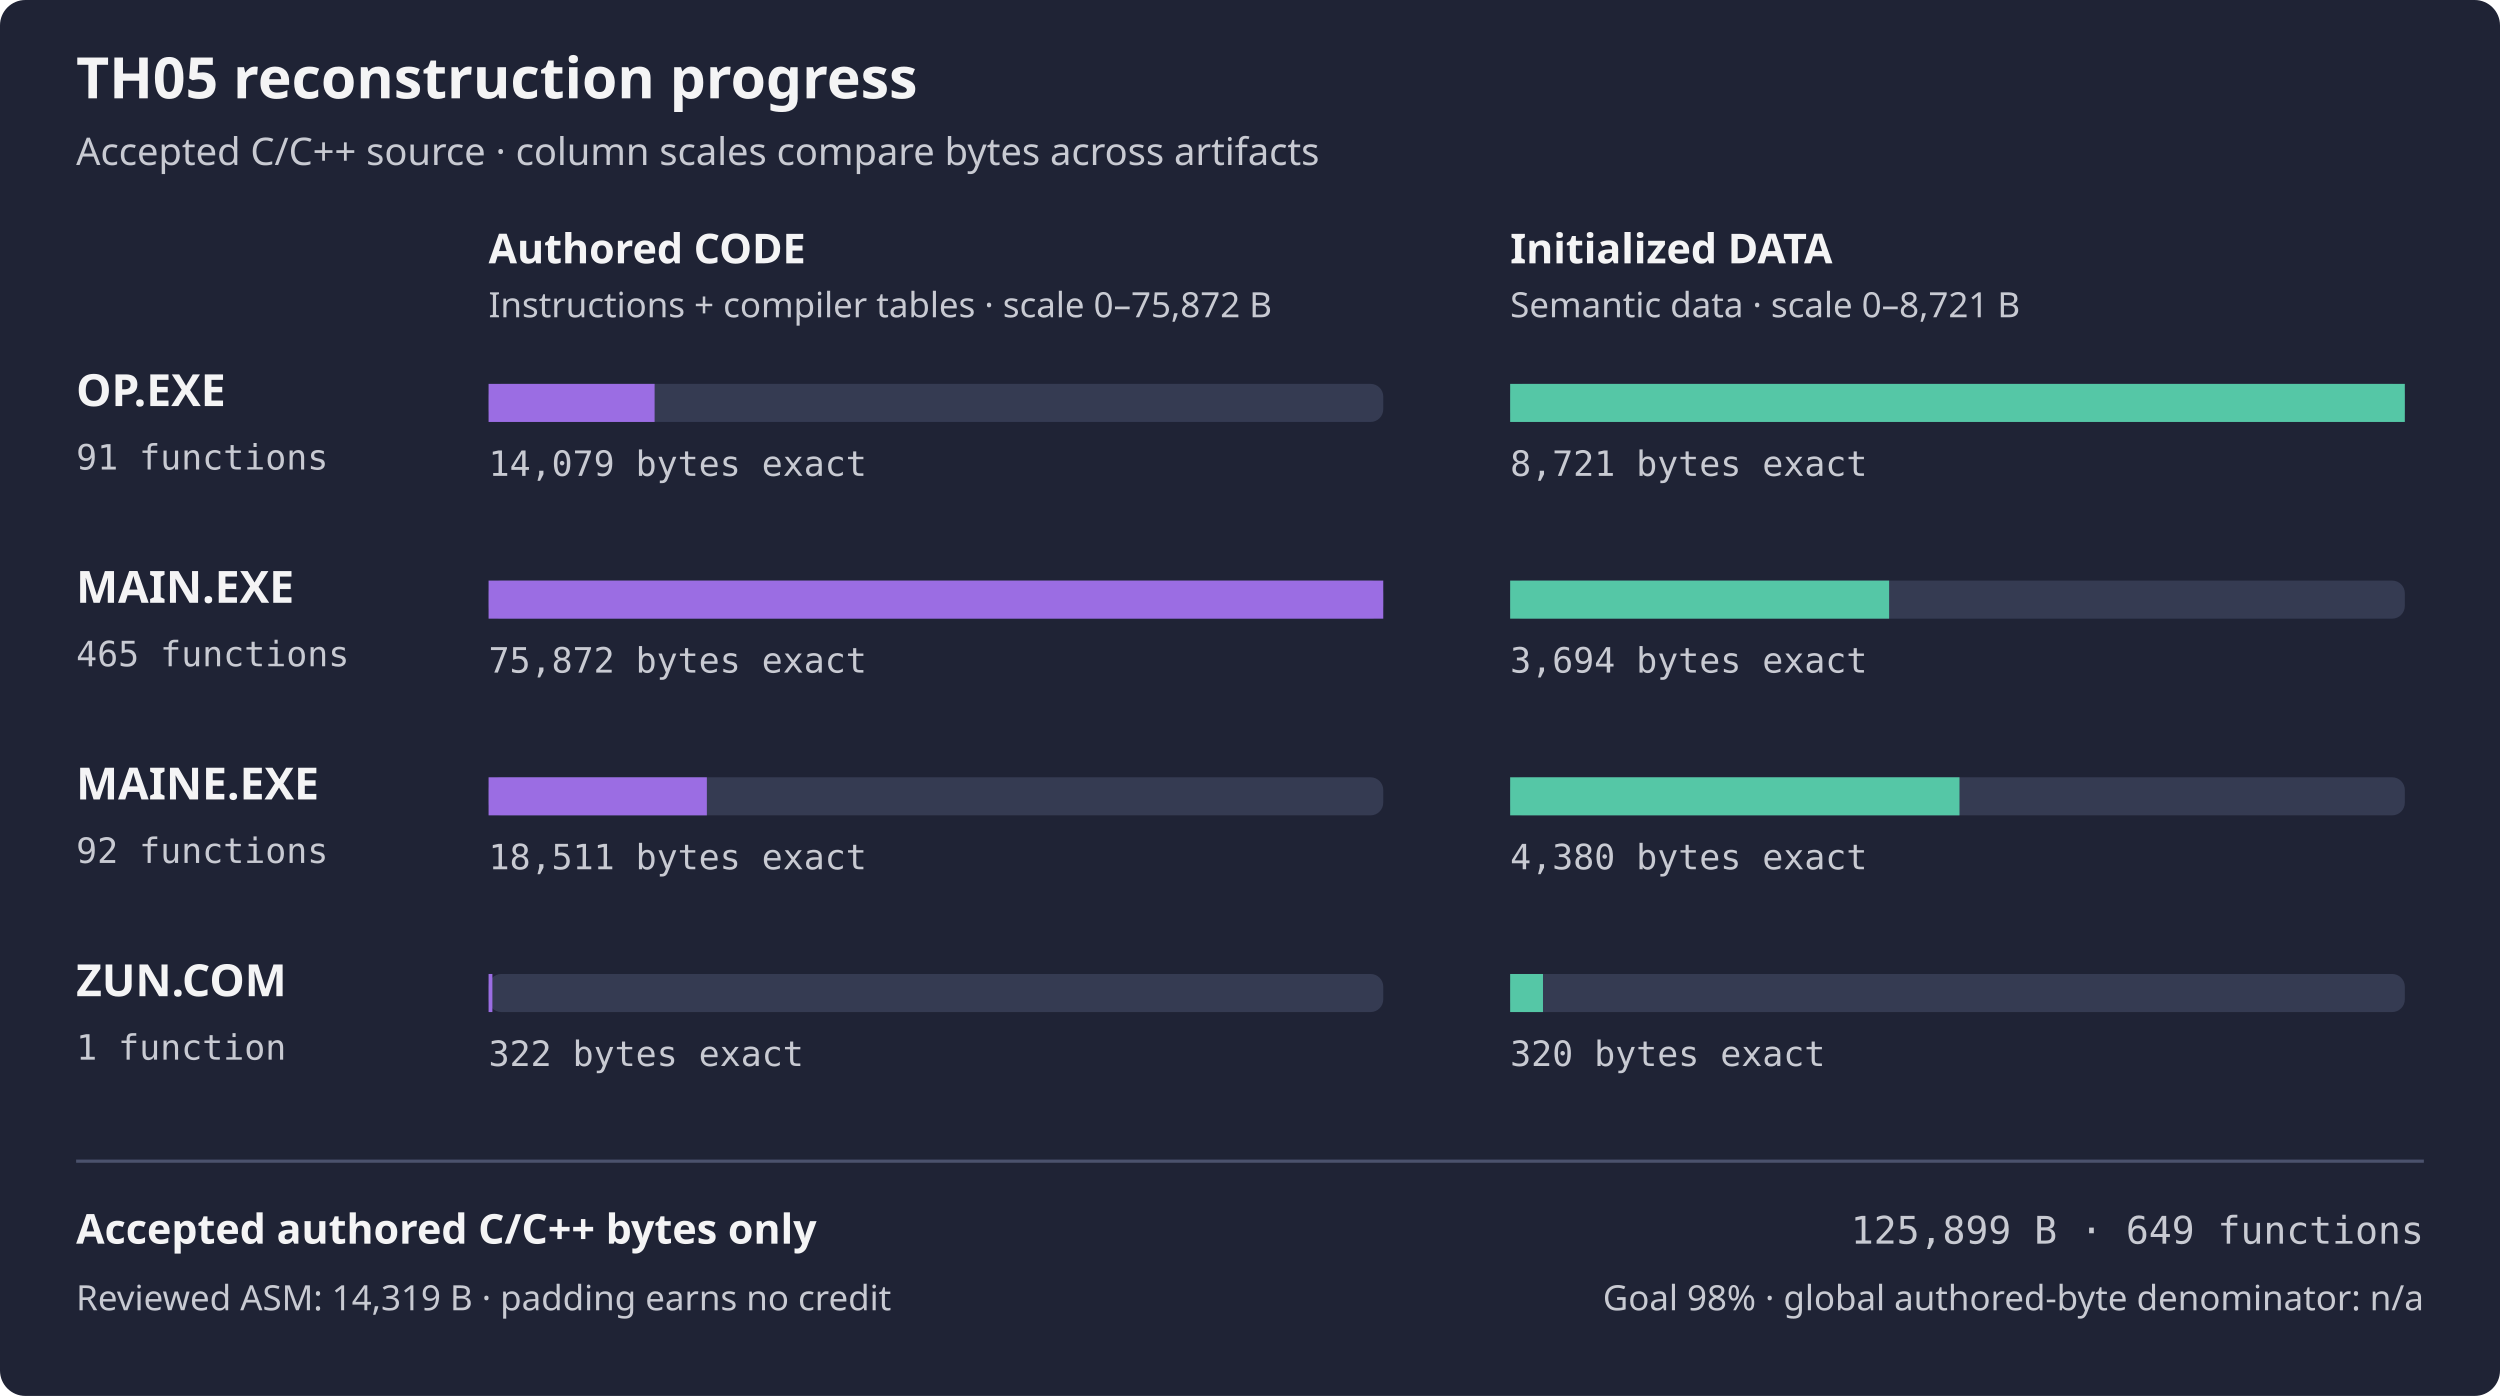
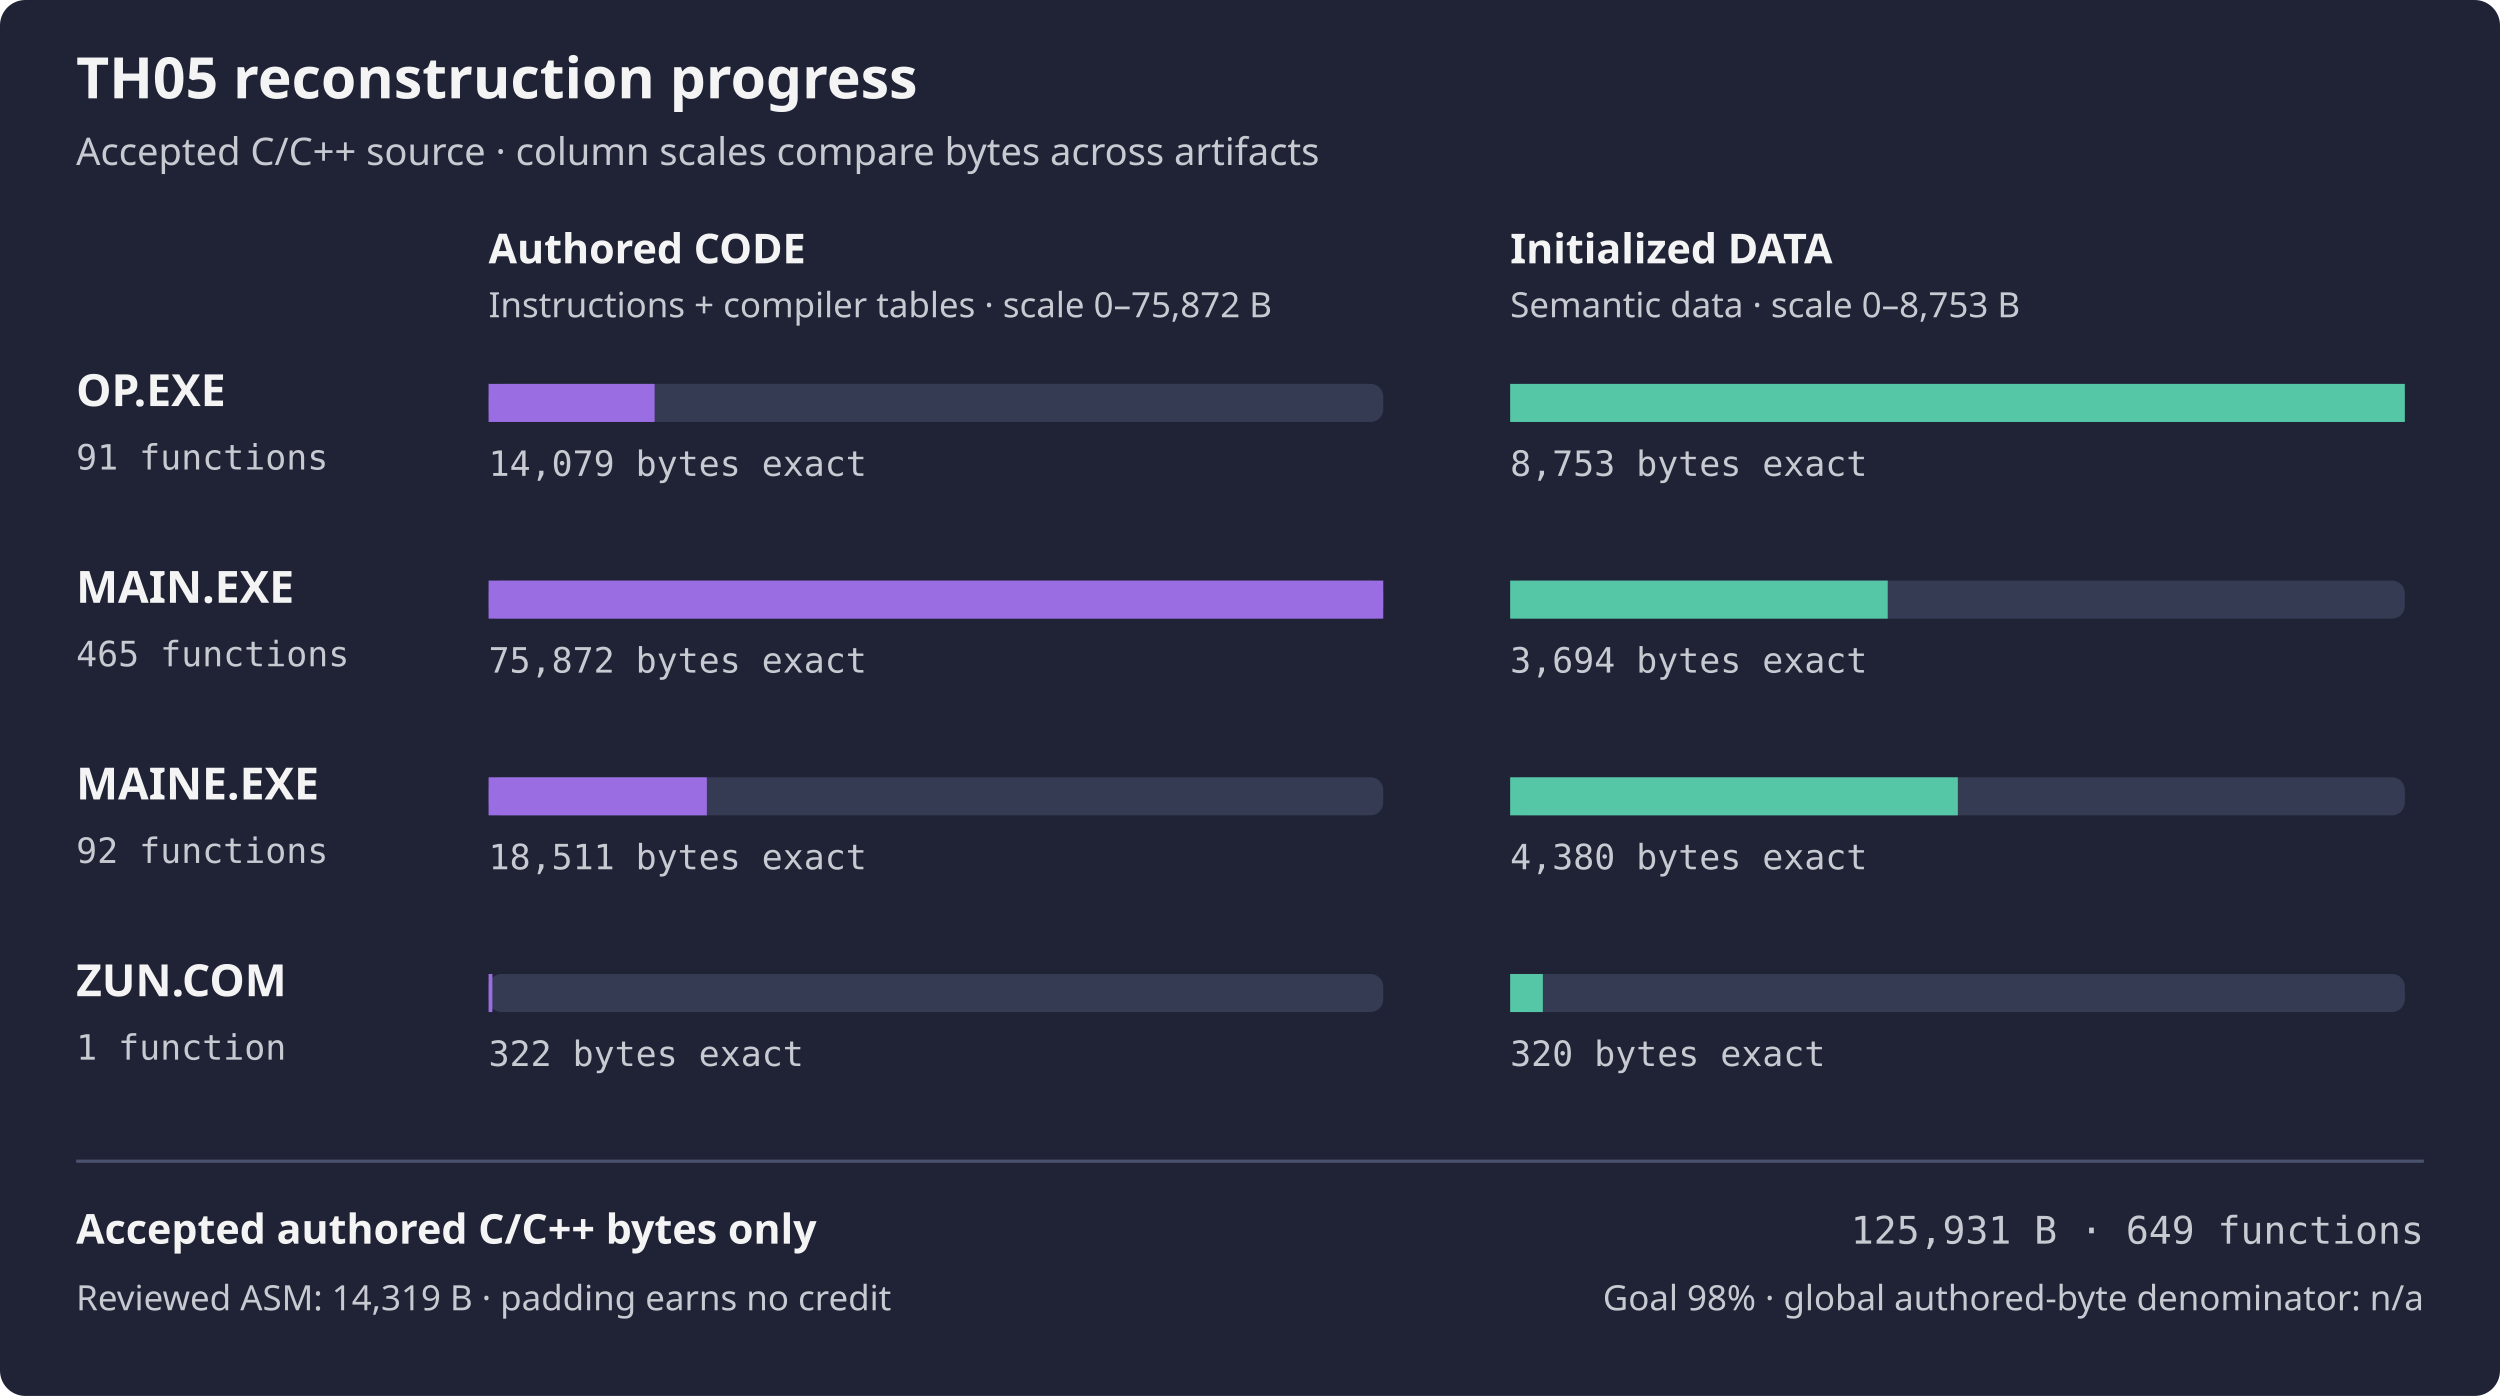
<svg xmlns="http://www.w3.org/2000/svg" width="788" height="440" viewBox="0 0 788 440" role="img" aria-labelledby="title desc">
  <rect width="788" height="440" rx="8" fill="#1f2335" />
  <text x="24" y="31" fill="#f4f4f5" font-family="sans-serif" font-size="18" font-weight="600">TH05 reconstruction progress</text>
  <text x="24" y="52" fill="#c8cad2" font-family="sans-serif" font-size="12">Accepted C/C++ source · column scales compare bytes across artifacts</text>
  <text x="154" y="83" fill="#f4f4f5" font-family="sans-serif" font-size="13" font-weight="600">Authored CODE</text>
  <text x="476" y="83" fill="#f4f4f5" font-family="sans-serif" font-size="13" font-weight="600">Initialized DATA</text>
  <text x="154" y="100" fill="#c8cad2" font-family="sans-serif" font-size="11">Instructions + compiler tables · scale 0–75,872 B</text>
-   <text x="476" y="100" fill="#c8cad2" font-family="sans-serif" font-size="11">Semantic data · scale 0–8,721 B</text>
+   <text x="476" y="100" fill="#c8cad2" font-family="sans-serif" font-size="11">Semantic data · scale 0–8,753 B</text>
  <text x="24" y="128" fill="#f4f4f5" font-family="sans-serif" font-size="14" font-weight="600">OP.EXE</text>
  <text x="24" y="148" fill="#c8cad2" font-family="monospace" font-size="11">91 functions</text>
  <rect x="154" y="121" width="282" height="12" rx="4" fill="#353b52" />
  <rect x="154" y="121" width="52.33" height="12" fill="#9b6de3" />
  <rect x="476" y="121" width="282" height="12" rx="4" fill="#353b52" />
  <rect x="476" y="121" width="282.00" height="12" fill="#55c7a6" />
  <text x="154" y="150" fill="#c8cad2" font-family="monospace" font-size="11">14,079 bytes exact</text>
-   <text x="476" y="150" fill="#c8cad2" font-family="monospace" font-size="11">8,721 bytes exact</text>
+   <text x="476" y="150" fill="#c8cad2" font-family="monospace" font-size="11">8,753 bytes exact</text>
  <text x="24" y="190" fill="#f4f4f5" font-family="sans-serif" font-size="14" font-weight="600">MAIN.EXE</text>
  <text x="24" y="210" fill="#c8cad2" font-family="monospace" font-size="11">465 functions</text>
  <rect x="154" y="183" width="282" height="12" rx="4" fill="#353b52" />
  <rect x="154" y="183" width="282.00" height="12" fill="#9b6de3" />
  <rect x="476" y="183" width="282" height="12" rx="4" fill="#353b52" />
-   <rect x="476" y="183" width="119.45" height="12" fill="#55c7a6" />
+   <rect x="476" y="183" width="119.01" height="12" fill="#55c7a6" />
  <text x="154" y="212" fill="#c8cad2" font-family="monospace" font-size="11">75,872 bytes exact</text>
  <text x="476" y="212" fill="#c8cad2" font-family="monospace" font-size="11">3,694 bytes exact</text>
  <text x="24" y="252" fill="#f4f4f5" font-family="sans-serif" font-size="14" font-weight="600">MAINE.EXE</text>
  <text x="24" y="272" fill="#c8cad2" font-family="monospace" font-size="11">92 functions</text>
  <rect x="154" y="245" width="282" height="12" rx="4" fill="#353b52" />
  <rect x="154" y="245" width="68.80" height="12" fill="#9b6de3" />
  <rect x="476" y="245" width="282" height="12" rx="4" fill="#353b52" />
-   <rect x="476" y="245" width="141.63" height="12" fill="#55c7a6" />
+   <rect x="476" y="245" width="141.11" height="12" fill="#55c7a6" />
  <text x="154" y="274" fill="#c8cad2" font-family="monospace" font-size="11">18,511 bytes exact</text>
  <text x="476" y="274" fill="#c8cad2" font-family="monospace" font-size="11">4,380 bytes exact</text>
  <text x="24" y="314" fill="#f4f4f5" font-family="sans-serif" font-size="14" font-weight="600">ZUN.COM</text>
  <text x="24" y="334" fill="#c8cad2" font-family="monospace" font-size="11">1 function</text>
  <rect x="154" y="307" width="282" height="12" rx="4" fill="#353b52" />
  <rect x="154" y="307" width="1.20" height="12" fill="#9b6de3" />
  <rect x="476" y="307" width="282" height="12" rx="4" fill="#353b52" />
-   <rect x="476" y="307" width="10.35" height="12" fill="#55c7a6" />
+   <rect x="476" y="307" width="10.31" height="12" fill="#55c7a6" />
  <text x="154" y="336" fill="#c8cad2" font-family="monospace" font-size="11">322 bytes exact</text>
  <text x="476" y="336" fill="#c8cad2" font-family="monospace" font-size="11">320 bytes exact</text>
  <path d="M24 366 H764" stroke="#4b526d" />
  <text x="24" y="392" fill="#f4f4f5" font-family="sans-serif" font-size="13" font-weight="600">Accepted authored C/C++ bytes only</text>
-   <text x="764" y="392" fill="#c8cad2" font-family="monospace" text-anchor="end" font-size="12">125,899 B · 649 functions</text>
+   <text x="764" y="392" fill="#c8cad2" font-family="monospace" text-anchor="end" font-size="12">125,931 B · 649 functions</text>
  <text x="24" y="413" fill="#c8cad2" font-family="sans-serif" font-size="11">Reviewed ASM: 14,319 B · padding earns no credit</text>
  <text x="764" y="413" fill="#c8cad2" font-family="sans-serif" text-anchor="end" font-size="11">Goal 98% · global authored-byte denominator: n/a</text>
</svg>
